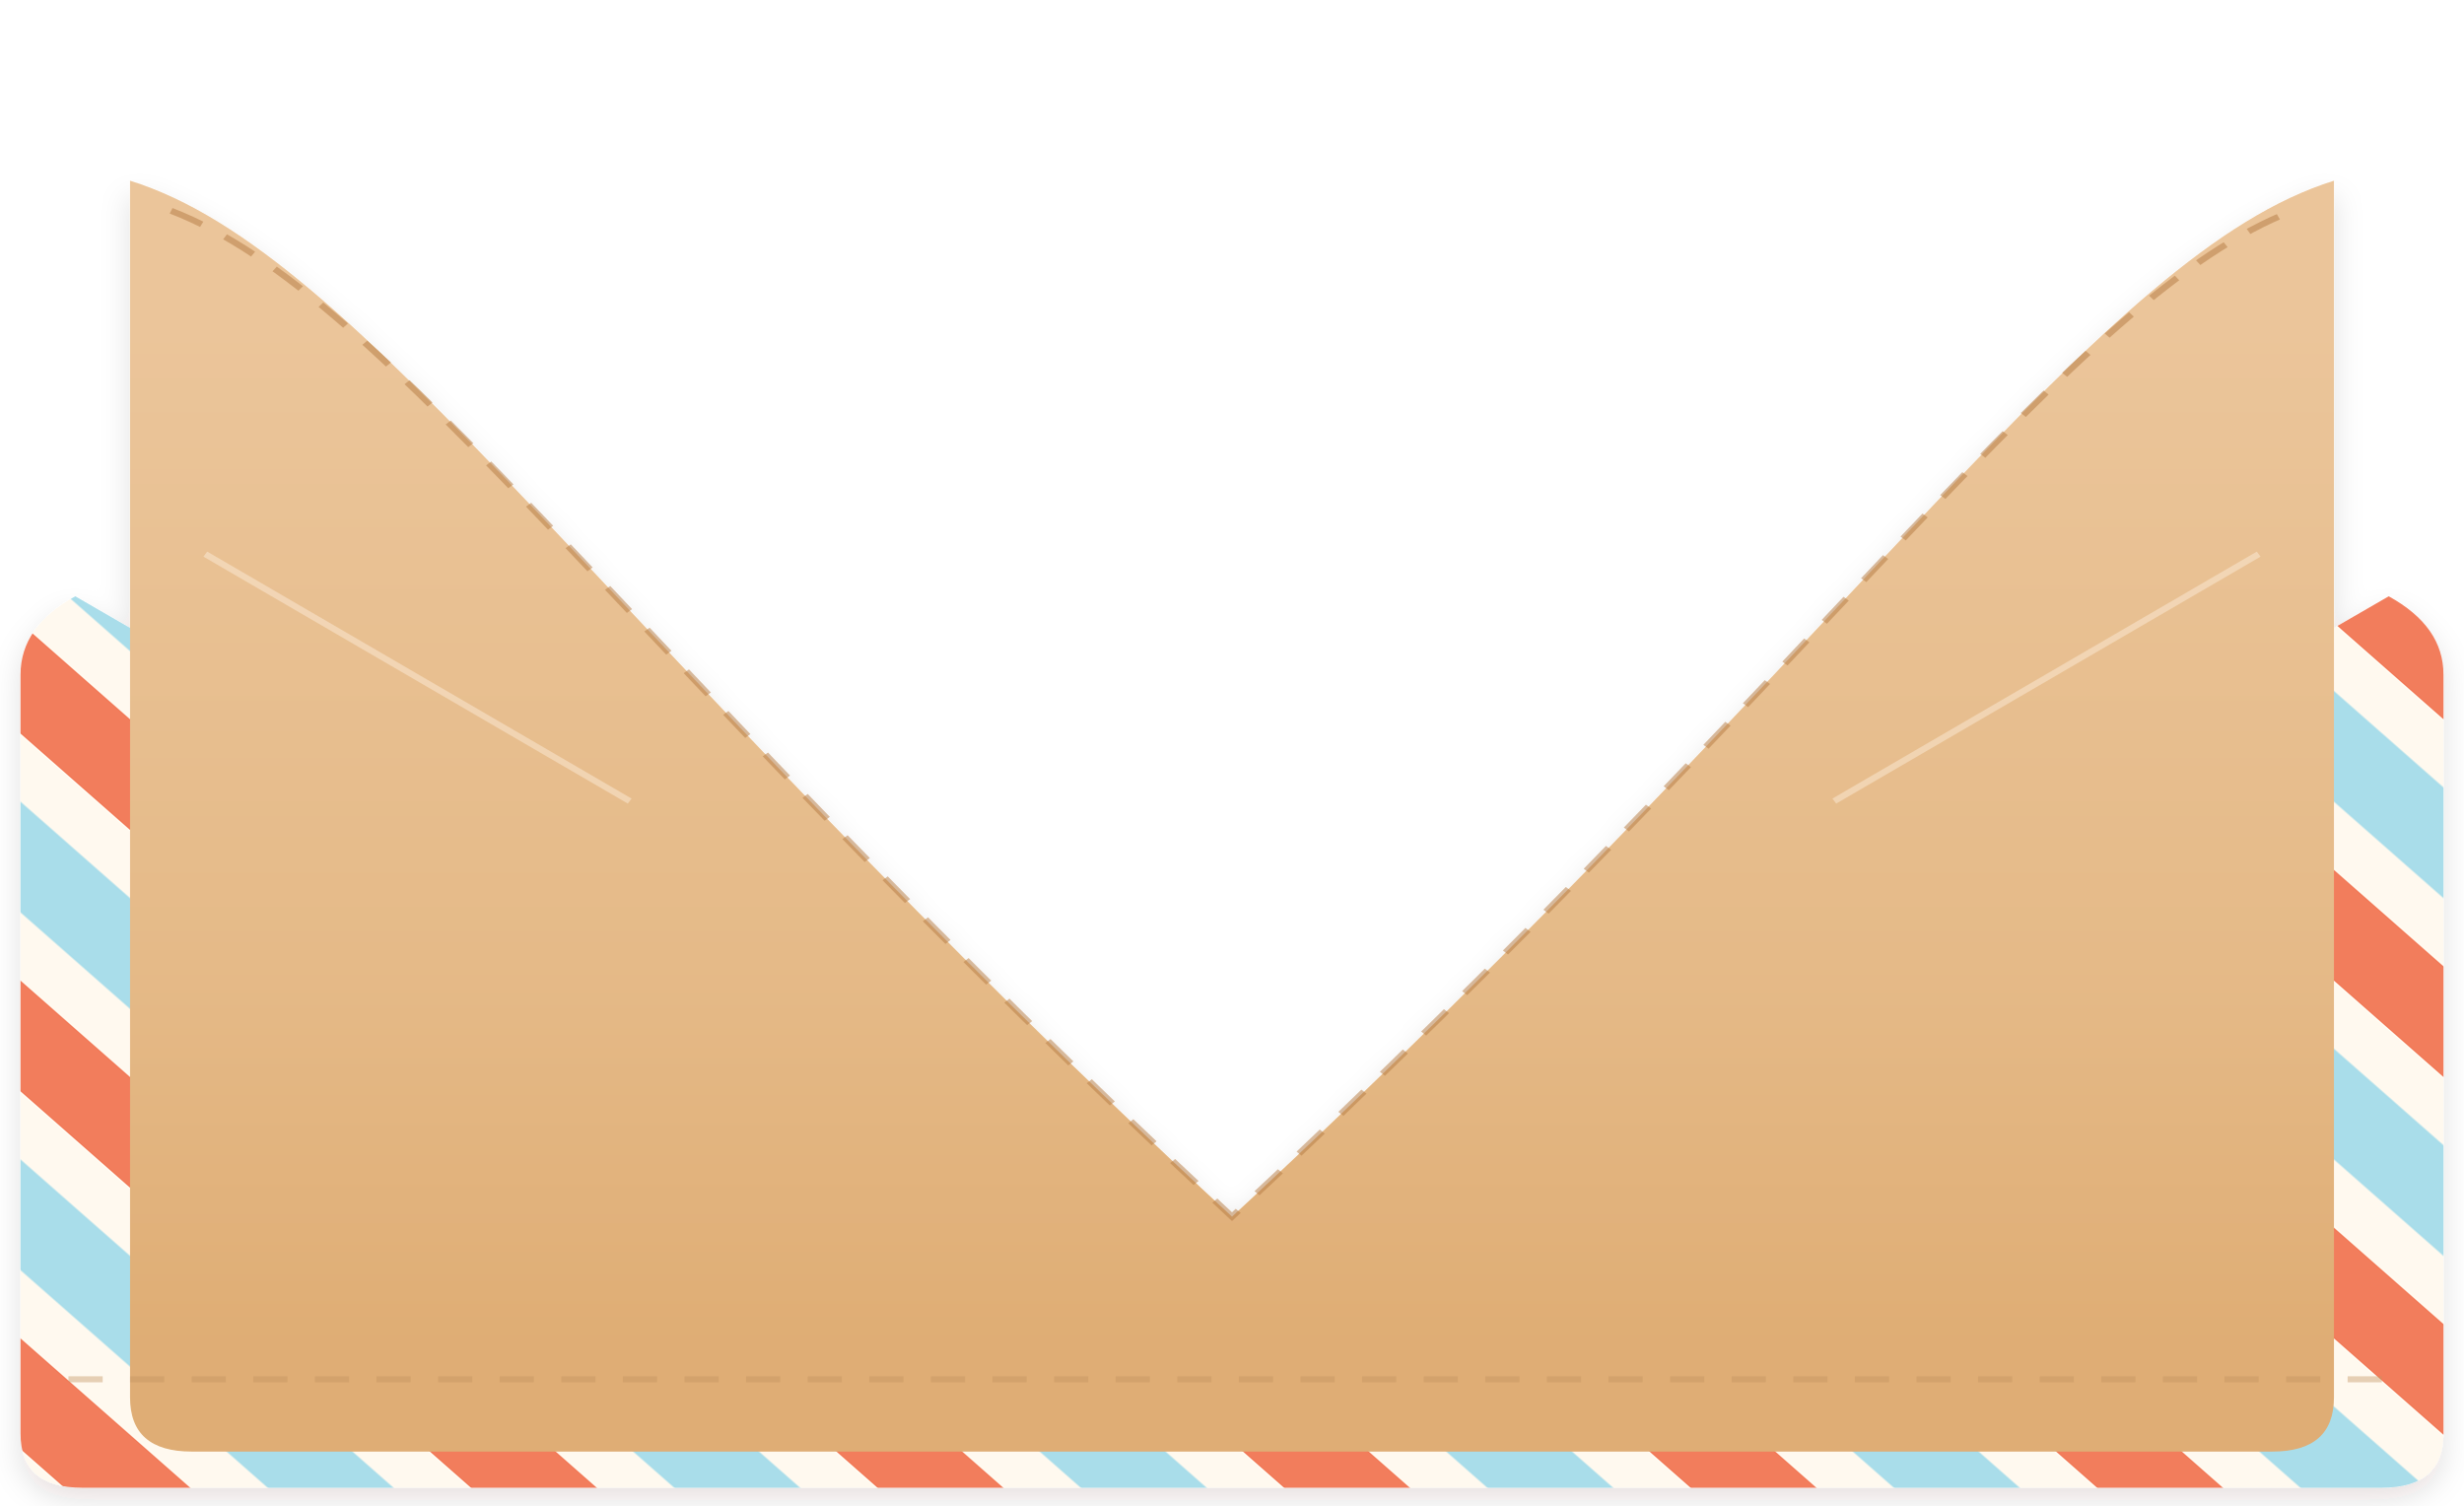
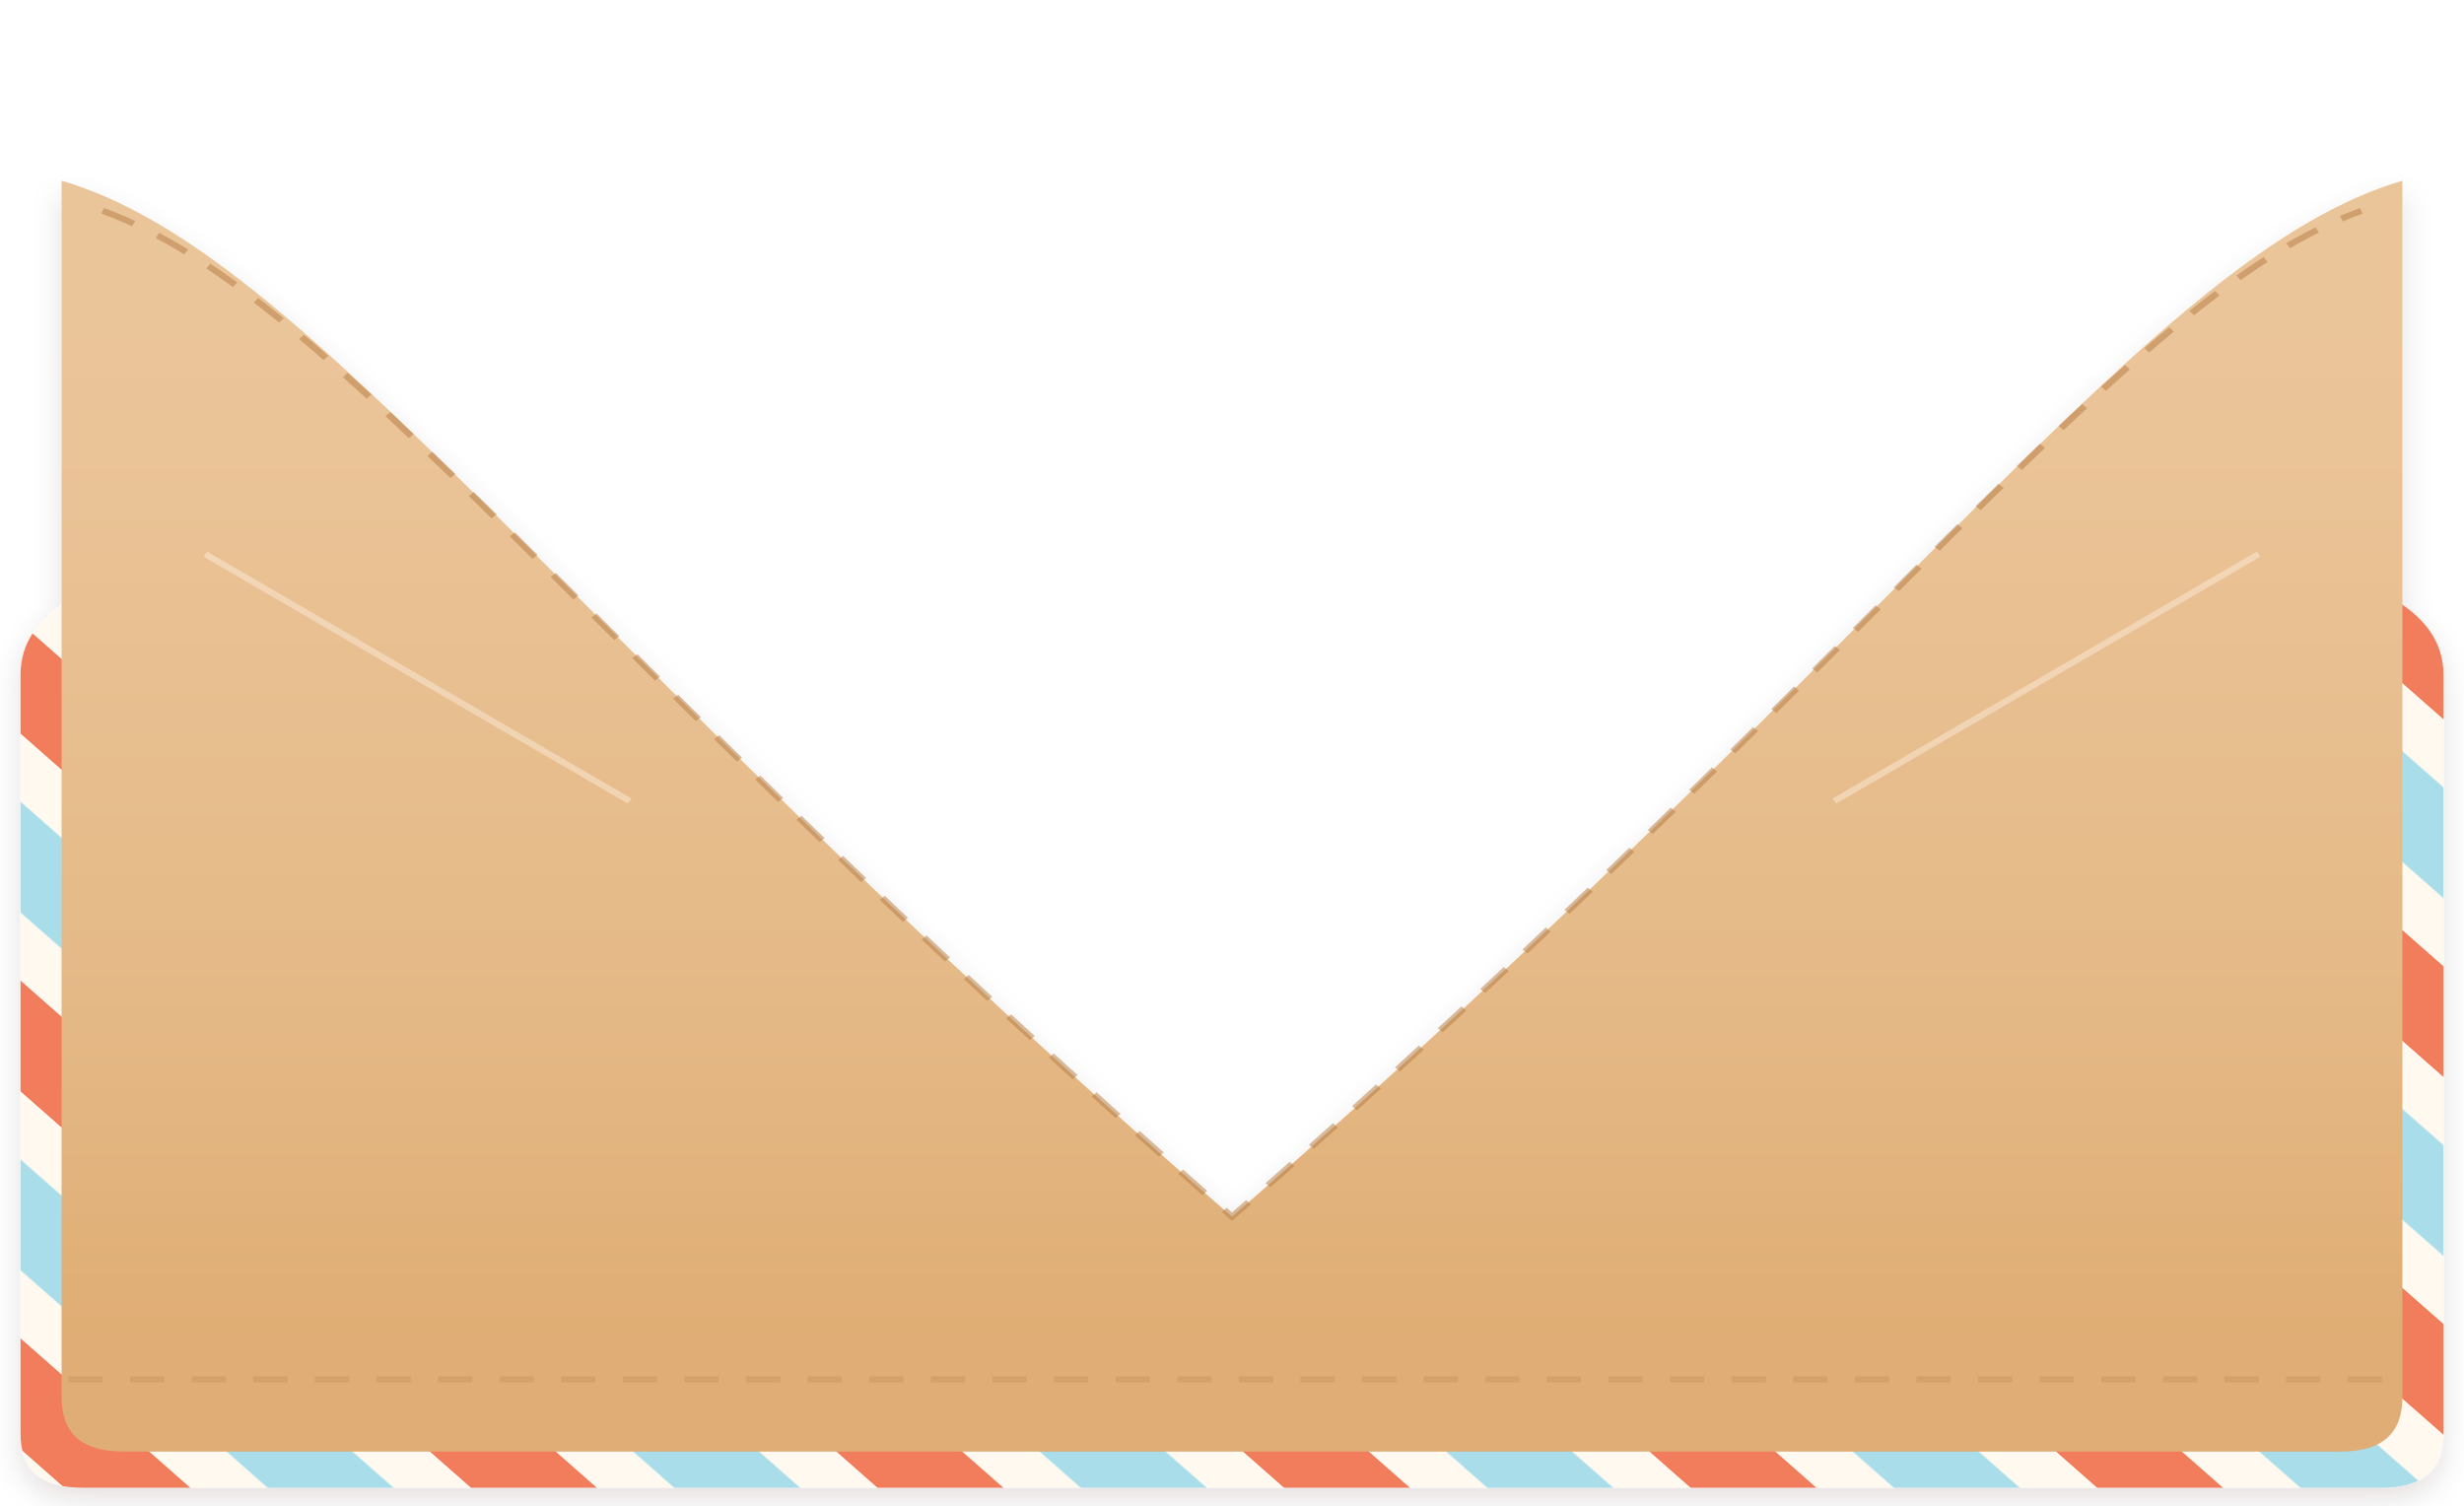
<svg xmlns="http://www.w3.org/2000/svg" width="360" height="220" viewBox="0 0 360 220" fill="none">
  <defs>
    <pattern id="airmail" width="42" height="42" patternUnits="userSpaceOnUse" patternTransform="rotate(-45)">
      <rect width="42" height="42" fill="#FFF9EF" />
      <rect width="13" height="42" fill="#F27D5C" />
      <rect x="21" width="13" height="42" fill="#A9DDEA" />
    </pattern>
    <linearGradient id="kraftBacking" x1="180" y1="54" x2="180" y2="224" gradientUnits="userSpaceOnUse">
      <stop stop-color="#EBC59A" />
      <stop offset="0.62" stop-color="#E5BA88" />
      <stop offset="1" stop-color="#DFAD74" />
    </linearGradient>
    <filter id="paperShadow" x="-8%" y="-8%" width="116%" height="122%">
      <feDropShadow dx="0" dy="2" stdDeviation="2.2" flood-color="#3F281A" flood-opacity="0.12" />
    </filter>
  </defs>
  <g transform="scale(1 0.88)" filter="url(#paperShadow)">
    <path d="M3 112Q3 104 11 99L180 210L349 99Q357 104 357 112V238Q357 247 348 247H12Q3 247 3 238V112Z" fill="url(#airmail)" />
-     <path d="M19 30C53 42 88 105 180 202C272 105 307 42 341 30V232Q341 241 332 241H28Q19 241 19 232V30Z" fill="url(#kraftBacking)" />
-     <path d="M25 35C57 49 92 109 180 202C268 109 303 49 335 35" stroke="#B77E45" stroke-opacity="0.52" stroke-width="1" stroke-dasharray="5 4" />
+     <path d="M9 30C45 42 82 105 180 202C278 105 315 42 351 30V232Q351 241 342 241H18Q9 241 9 232V30Z" fill="url(#kraftBacking)" />
+     <path d="M15 35C49 49 86 109 180 202C274 109 311 49 345 35" stroke="#B77E45" stroke-opacity="0.52" stroke-width="1" stroke-dasharray="5 4" />
    <path d="M10 229H350" stroke="#C39562" stroke-opacity="0.42" stroke-width="1" stroke-dasharray="5 4" />
    <path d="M30 92L92 133" stroke="#FFF4E4" stroke-opacity="0.42" stroke-width="1" />
    <path d="M330 92L268 133" stroke="#FFF4E4" stroke-opacity="0.42" stroke-width="1" />
  </g>
</svg>
